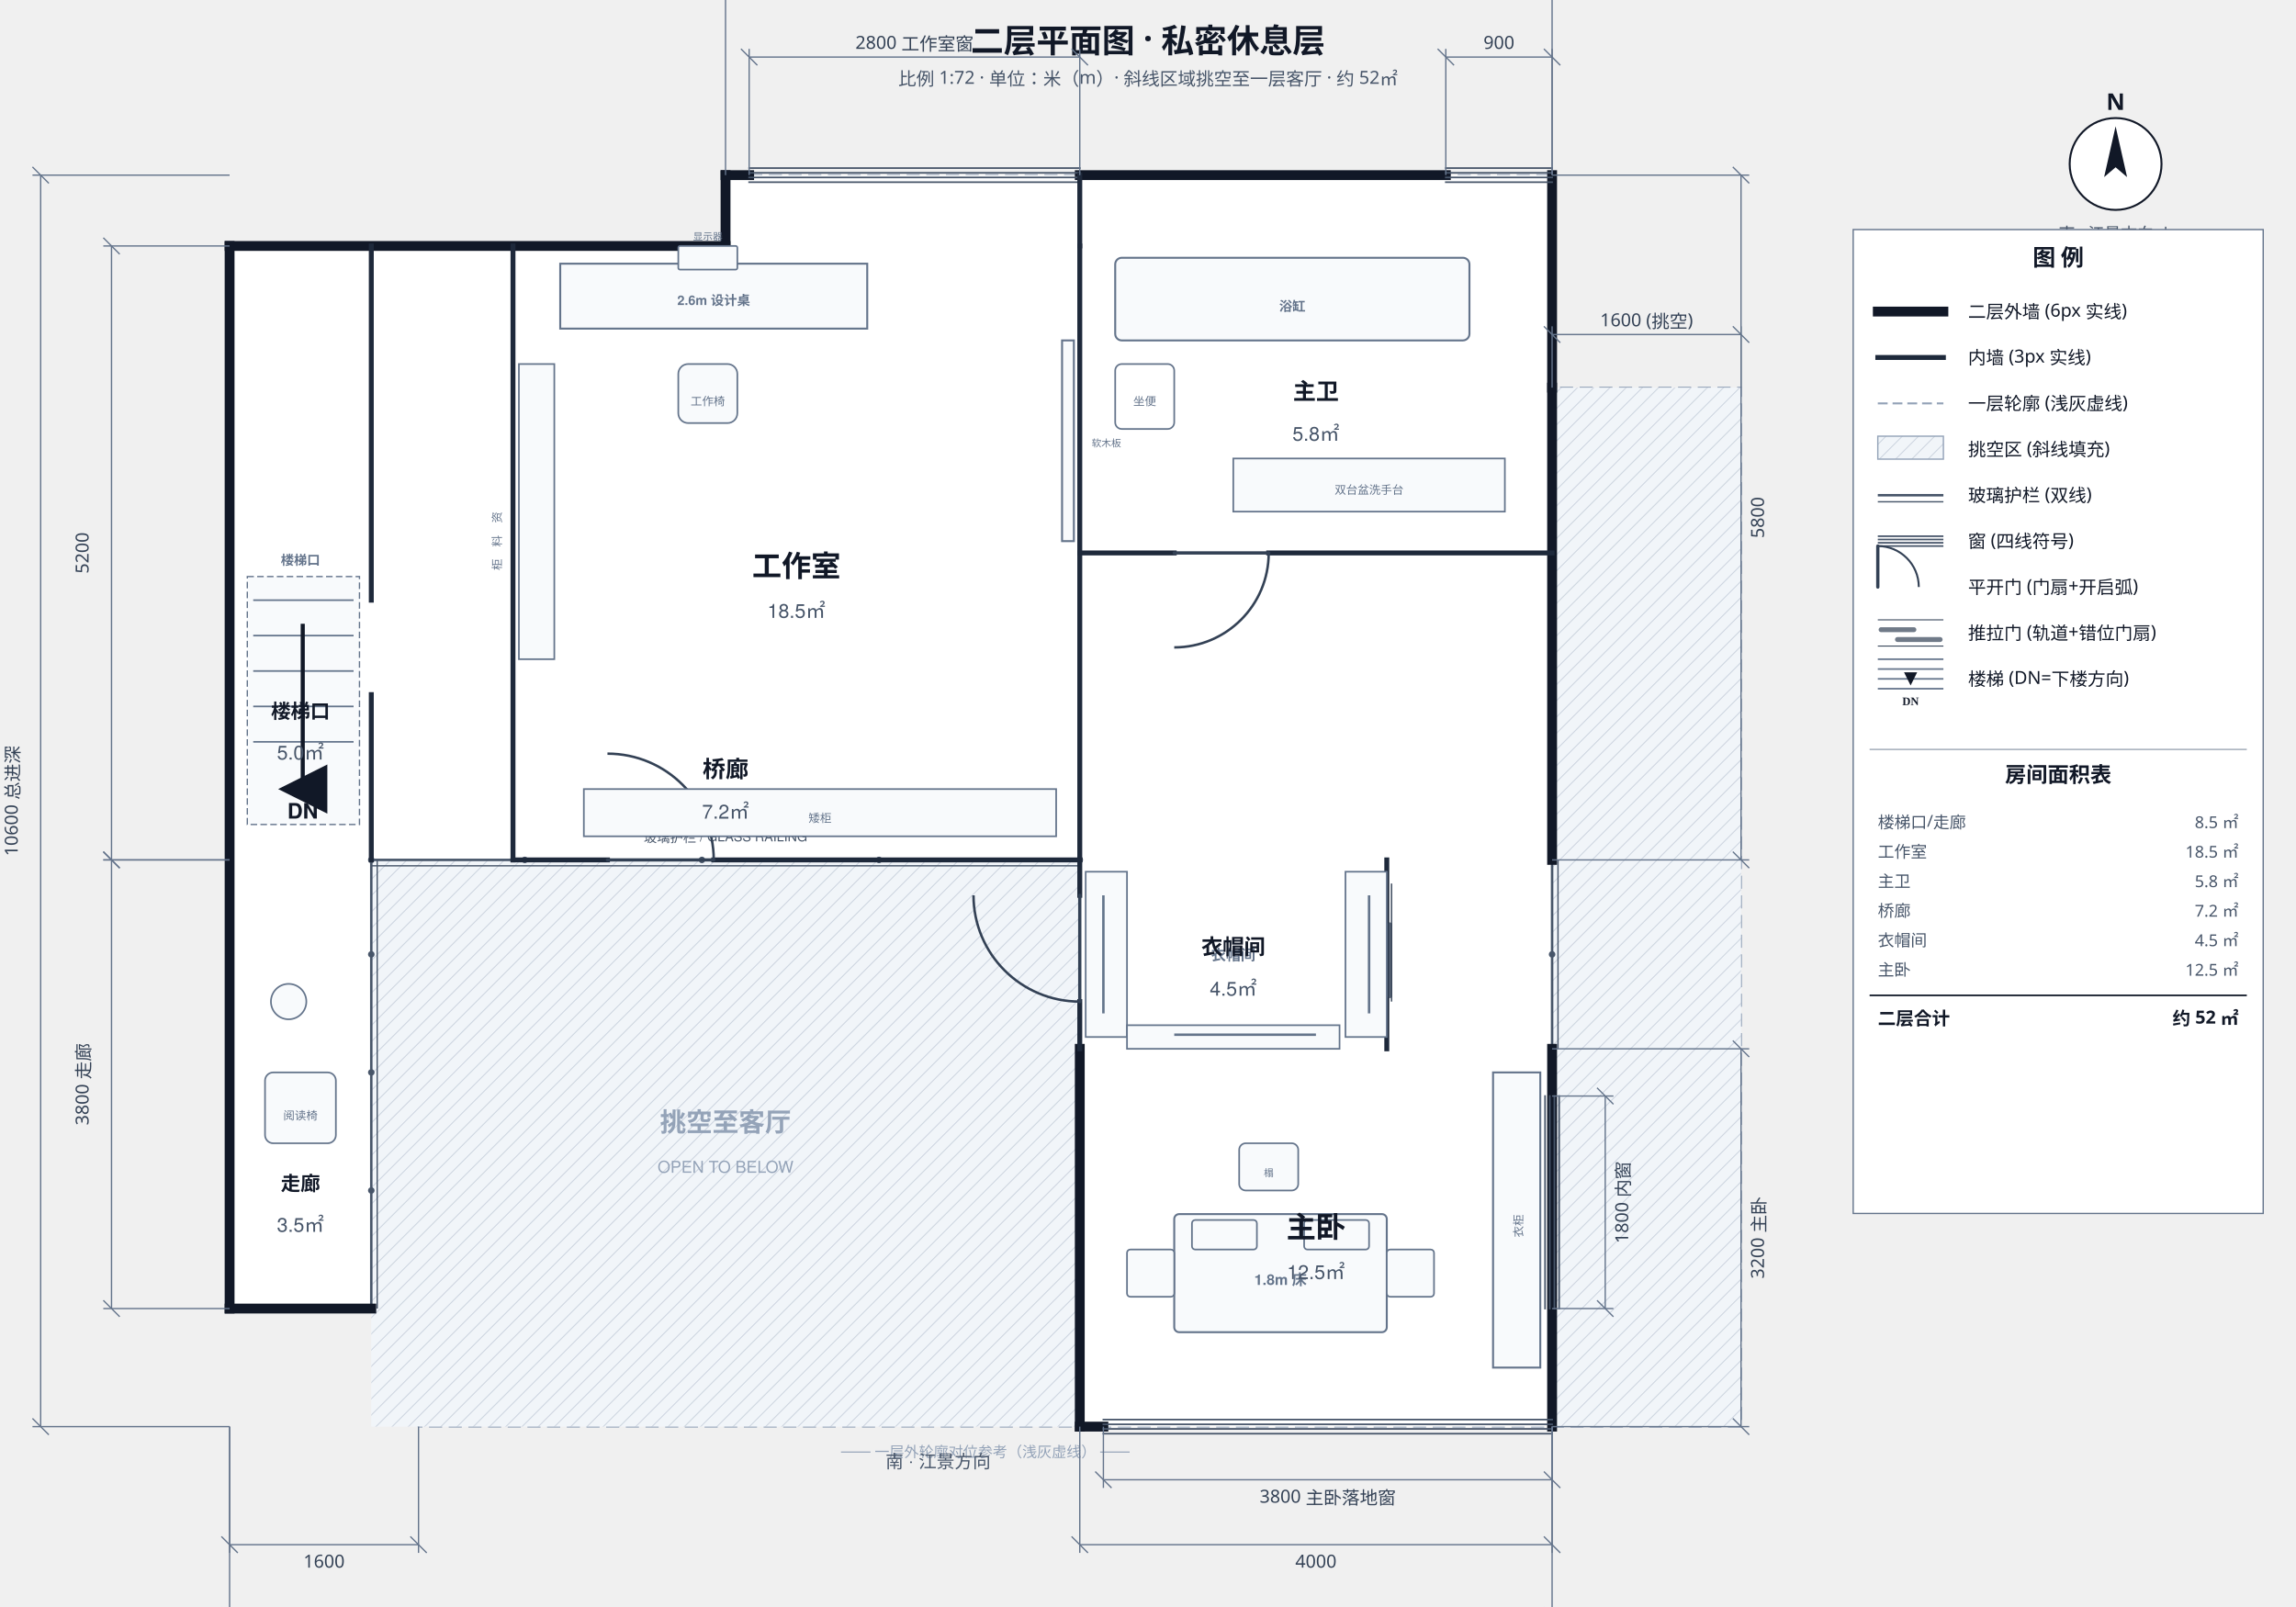
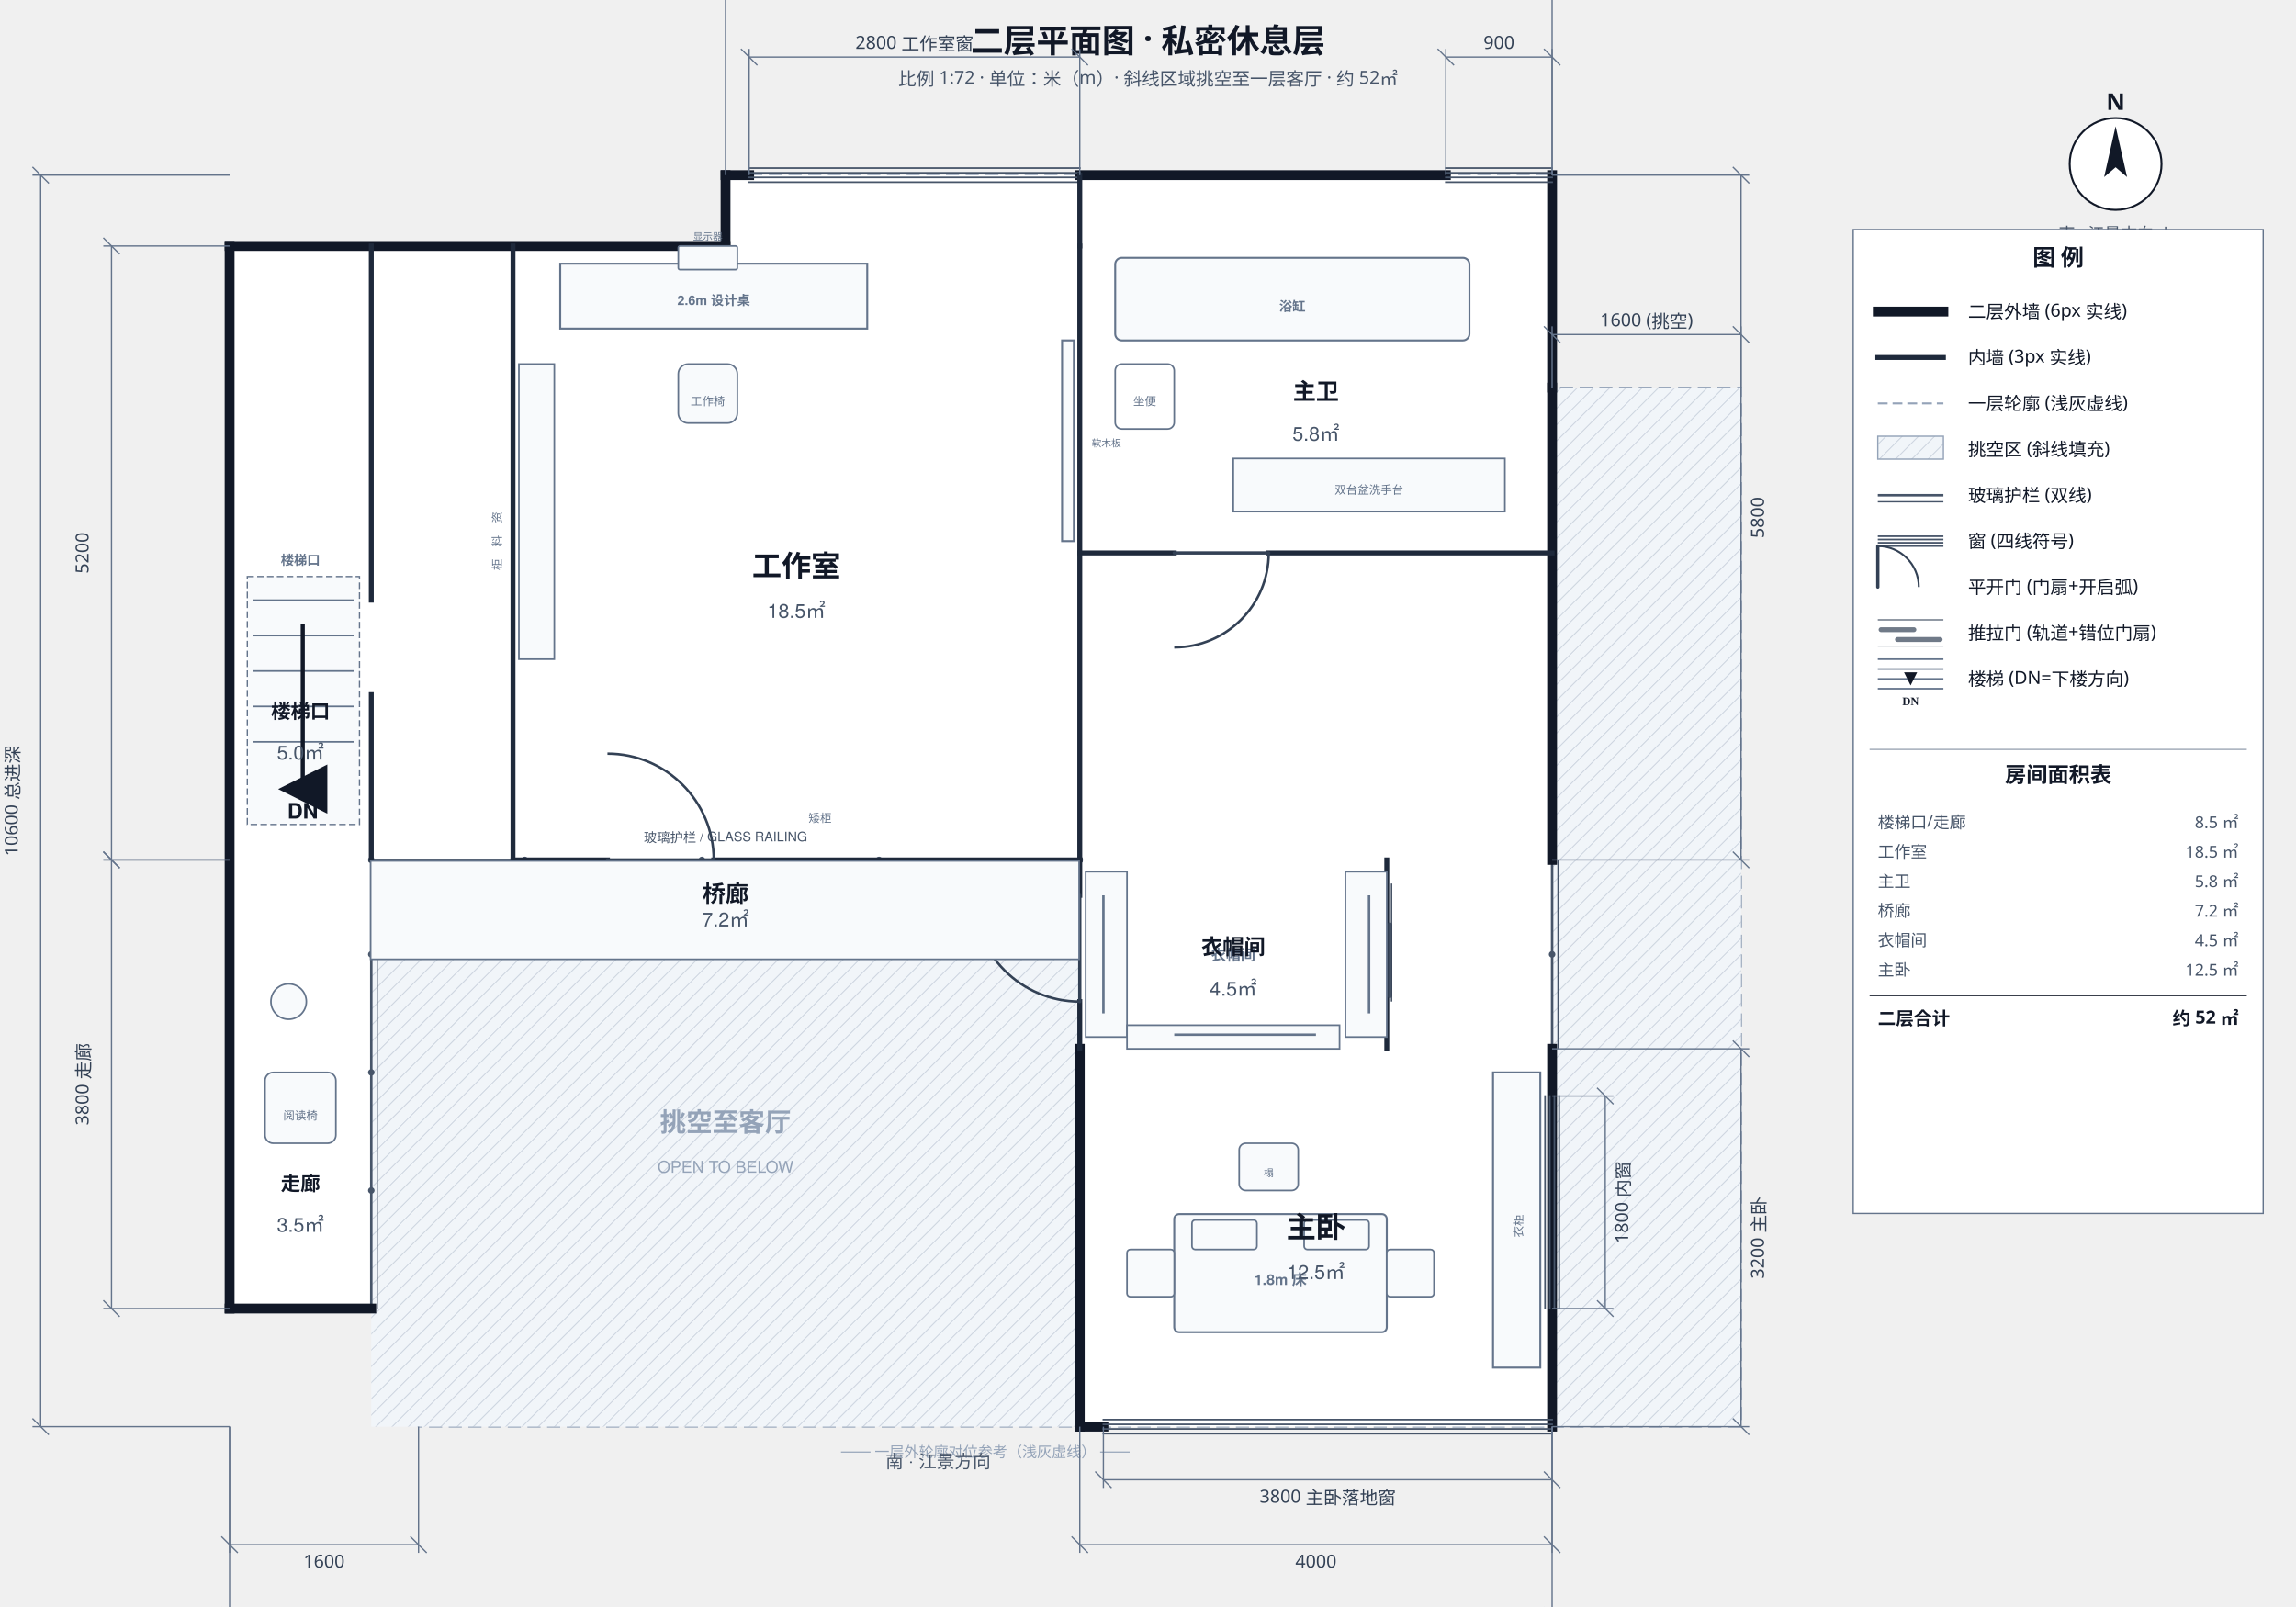
<svg xmlns="http://www.w3.org/2000/svg" width="1400" height="980" viewBox="0 0 1400 980" style="background:#FFFFFF;">
  <defs>
    <pattern id="hatchVoidL2" patternUnits="userSpaceOnUse" width="7" height="7" patternTransform="rotate(45)">
      <line x1="0" y1="0" x2="0" y2="7" stroke="#94A3B8" stroke-width="0.6" />
    </pattern>
    <marker id="arrowDnL2" markerWidth="12" markerHeight="12" refX="6" refY="6" orient="auto">
      <path d="M0,0 L6,12 L12,0 Z" fill="#111827" />
    </marker>
  </defs>
  <text x="700.0" y="32" font-size="20" fill="#111827" text-anchor="middle" font-weight="700" font-family="'PingFang SC','Microsoft YaHei',sans-serif">二层平面图 · 私密休息层</text>
  <text x="700.0" y="52" font-size="11" fill="#475569" text-anchor="middle" font-family="'PingFang SC','Microsoft YaHei',sans-serif">比例 1:72 · 单位：米（m）· 斜线区域挑空至一层客厅 · 约 52㎡</text>
  <polyline points="140.0,150.0 442.4,150.0 442.4,106.8 946.4,106.8 946.4,236.4 1061.6,236.4 1061.6,870.0 255.2,870.0 255.2,798.0 140.0,798.0" fill="none" stroke="#94A3B8" stroke-width="1.2" stroke-dasharray="8,4" stroke-linejoin="round" />
  <text x="600.8" y="888.0" font-size="9" fill="#94A3B8" text-anchor="middle" font-weight="normal" font-family="'PingFang SC','Microsoft YaHei','Helvetica Neue',sans-serif">—— 一层外轮廓对位参考（浅灰虚线） ——</text>
  <rect x="226.4" y="524.4" width="432.0" height="345.6" fill="#F1F5F9" stroke="none" />
  <rect x="226.4" y="524.4" width="432.0" height="345.6" fill="url(#hatchVoidL2)" stroke="none" opacity="0.7" />
  <rect x="946.4" y="236.4" width="115.2" height="633.6" fill="#F1F5F9" stroke="none" />
  <rect x="946.4" y="236.4" width="115.2" height="633.6" fill="url(#hatchVoidL2)" stroke="none" opacity="0.7" />
  <text x="442.4" y="690.0" font-size="16" fill="#94A3B8" text-anchor="middle" font-weight="700" font-family="'PingFang SC','Microsoft YaHei','Helvetica Neue',sans-serif">挑空至客厅</text>
  <text x="442.4" y="715.2" font-size="10" fill="#94A3B8" text-anchor="middle" font-weight="normal" font-family="'PingFang SC','Microsoft YaHei','Helvetica Neue',sans-serif">OPEN TO BELOW</text>
  <polygon points="140.0,150.0 442.4,150.0 442.4,106.8 946.4,106.8 946.4,870.0 658.4,870.0 658.4,524.4 226.4,524.4 226.4,798.0 140.0,798.0" fill="#FFFFFF" stroke="none" />
  <line x1="226.4" y1="524.4" x2="658.4" y2="524.4" stroke="#475569" stroke-width="1.5" />
  <line x1="226.4" y1="528.0" x2="658.4" y2="528.0" stroke="#475569" stroke-width="0.8" />
  <line x1="946.4" y1="524.4" x2="946.4" y2="639.6" stroke="#475569" stroke-width="1.5" />
  <line x1="950.0" y1="524.4" x2="950.0" y2="639.6" stroke="#475569" stroke-width="0.8" />
  <line x1="226.4" y1="524.4" x2="226.4" y2="798.0" stroke="#475569" stroke-width="1.5" />
  <line x1="230.0" y1="524.4" x2="230.0" y2="798.0" stroke="#475569" stroke-width="0.8" />
  <circle cx="226.4" cy="524.4" r="2" fill="#475569" />
  <circle cx="320.0" cy="524.4" r="2" fill="#475569" />
  <circle cx="428.0" cy="524.4" r="2" fill="#475569" />
  <circle cx="536.0" cy="524.4" r="2" fill="#475569" />
  <circle cx="658.4" cy="524.4" r="2" fill="#475569" />
  <circle cx="946.4" cy="524.4" r="2" fill="#475569" />
  <circle cx="226.4" cy="582.0" r="2" fill="#475569" />
  <circle cx="226.4" cy="654.0" r="2" fill="#475569" />
  <circle cx="226.4" cy="726.0" r="2" fill="#475569" />
  <circle cx="226.4" cy="798.0" r="2" fill="#475569" />
  <circle cx="946.4" cy="582.0" r="2" fill="#475569" />
  <text x="442.4" y="513.6" font-size="8" fill="#475569" text-anchor="middle" font-weight="normal" font-family="'PingFang SC','Microsoft YaHei','Helvetica Neue',sans-serif">玻璃护栏 / GLASS RAILING</text>
  <line x1="140.0" y1="150.0" x2="442.4" y2="150.0" stroke="#111827" stroke-width="6" stroke-linecap="square" />
  <line x1="442.4" y1="150.0" x2="442.4" y2="106.8" stroke="#111827" stroke-width="6" stroke-linecap="square" />
  <line x1="442.4" y1="106.8" x2="456.8" y2="106.8" stroke="#111827" stroke-width="6" stroke-linecap="square" />
  <line x1="658.4" y1="106.8" x2="881.6" y2="106.8" stroke="#111827" stroke-width="6" stroke-linecap="square" />
  <line x1="946.4" y1="106.8" x2="946.4" y2="236.4" stroke="#111827" stroke-width="6" stroke-linecap="square" />
  <line x1="946.4" y1="236.4" x2="946.4" y2="524.4" stroke="#111827" stroke-width="6" stroke-linecap="square" />
  <line x1="946.4" y1="639.6" x2="946.4" y2="870.0" stroke="#111827" stroke-width="6" stroke-linecap="square" />
  <line x1="658.4" y1="870.0" x2="672.8" y2="870.0" stroke="#111827" stroke-width="6" stroke-linecap="square" />
  <line x1="658.4" y1="639.6" x2="658.4" y2="870.0" stroke="#111827" stroke-width="6" stroke-linecap="square" />
  <line x1="140.0" y1="798.0" x2="140.0" y2="150.0" stroke="#111827" stroke-width="6" stroke-linecap="square" />
  <line x1="226.4" y1="798.0" x2="140.0" y2="798.0" stroke="#111827" stroke-width="6" stroke-linecap="square" />
  <line x1="456.8" y1="102.5" x2="658.4" y2="102.5" stroke="#475569" stroke-width="1" stroke-linecap="square" />
  <line x1="456.8" y1="105.4" x2="658.4" y2="105.4" stroke="#475569" stroke-width="1" stroke-linecap="square" />
  <line x1="456.8" y1="108.2" x2="658.4" y2="108.2" stroke="#475569" stroke-width="1" stroke-linecap="square" />
  <line x1="456.8" y1="111.1" x2="658.4" y2="111.1" stroke="#475569" stroke-width="1" stroke-linecap="square" />
  <line x1="881.6" y1="102.5" x2="946.4" y2="102.5" stroke="#475569" stroke-width="1" stroke-linecap="square" />
  <line x1="881.6" y1="105.4" x2="946.4" y2="105.4" stroke="#475569" stroke-width="1" stroke-linecap="square" />
  <line x1="881.6" y1="108.2" x2="946.4" y2="108.2" stroke="#475569" stroke-width="1" stroke-linecap="square" />
  <line x1="881.6" y1="111.1" x2="946.4" y2="111.1" stroke="#475569" stroke-width="1" stroke-linecap="square" />
  <line x1="672.8" y1="865.7" x2="946.4" y2="865.7" stroke="#475569" stroke-width="1" stroke-linecap="square" />
  <line x1="672.8" y1="868.6" x2="946.4" y2="868.6" stroke="#475569" stroke-width="1" stroke-linecap="square" />
  <line x1="672.8" y1="871.4" x2="946.4" y2="871.4" stroke="#475569" stroke-width="1" stroke-linecap="square" />
  <line x1="672.8" y1="874.3" x2="946.4" y2="874.3" stroke="#475569" stroke-width="1" stroke-linecap="square" />
  <line x1="950.7" y1="668.4" x2="950.7" y2="798.0" stroke="#475569" stroke-width="1" stroke-linecap="square" />
  <line x1="947.8" y1="668.4" x2="947.8" y2="798.0" stroke="#475569" stroke-width="1" stroke-linecap="square" />
  <line x1="945.0" y1="668.4" x2="945.0" y2="798.0" stroke="#475569" stroke-width="1" stroke-linecap="square" />
  <line x1="942.1" y1="668.4" x2="942.1" y2="798.0" stroke="#475569" stroke-width="1" stroke-linecap="square" />
  <line x1="226.4" y1="150.0" x2="226.4" y2="366.0" stroke="#1E293B" stroke-width="3" stroke-linecap="square" />
  <line x1="226.4" y1="423.6" x2="226.4" y2="524.4" stroke="#1E293B" stroke-width="3" stroke-linecap="square" />
  <line x1="312.8" y1="150.0" x2="312.8" y2="524.4" stroke="#1E293B" stroke-width="3" stroke-linecap="square" />
  <line x1="658.4" y1="106.8" x2="658.4" y2="150.0" stroke="#1E293B" stroke-width="3" stroke-linecap="square" />
  <line x1="658.4" y1="150.0" x2="658.4" y2="524.4" stroke="#1E293B" stroke-width="3" stroke-linecap="square" />
  <line x1="658.4" y1="337.2" x2="716.0" y2="337.2" stroke="#1E293B" stroke-width="3" stroke-linecap="square" />
  <line x1="773.6" y1="337.2" x2="946.4" y2="337.2" stroke="#1E293B" stroke-width="3" stroke-linecap="square" />
  <line x1="312.8" y1="524.4" x2="370.4" y2="524.4" stroke="#1E293B" stroke-width="3" stroke-linecap="square" />
  <line x1="435.2" y1="524.4" x2="658.4" y2="524.4" stroke="#1E293B" stroke-width="3" stroke-linecap="square" />
  <line x1="658.4" y1="524.4" x2="658.4" y2="546.0" stroke="#1E293B" stroke-width="3" stroke-linecap="square" />
  <line x1="658.4" y1="610.8" x2="658.4" y2="639.6" stroke="#1E293B" stroke-width="3" stroke-linecap="square" />
  <line x1="845.6" y1="524.4" x2="845.6" y2="639.6" stroke="#1E293B" stroke-width="3" stroke-linecap="square" />
  <line x1="370.4" y1="524.4" x2="435.2" y2="524.4" stroke="#334155" stroke-width="2" stroke-linecap="round" />
  <path d="M 435.2 524.4 A 64.8 64.8 0 0 0 370.4 459.6" fill="none" stroke="#334155" stroke-width="1.5" />
  <line x1="716.0" y1="337.2" x2="773.6" y2="337.2" stroke="#334155" stroke-width="2" stroke-linecap="round" />
  <path d="M 773.6 337.2 A 57.6 57.6 0 0 1 716.0 394.8" fill="none" stroke="#334155" stroke-width="1.5" />
  <line x1="658.4" y1="546.0" x2="658.4" y2="610.8" stroke="#334155" stroke-width="2" stroke-linecap="round" />
  <path d="M 658.4 610.8 A 64.8 64.8 0 0 1 593.6 546.0" fill="none" stroke="#334155" stroke-width="1.5" />
  <line x1="842.7" y1="538.8" x2="842.7" y2="610.8" stroke="#334155" stroke-width="0.8" />
  <line x1="848.5" y1="538.8" x2="848.5" y2="610.8" stroke="#334155" stroke-width="0.8" />
  <line x1="843.8" y1="542.4" x2="843.8" y2="585.6" stroke="#334155" stroke-width="3" stroke-linecap="round" opacity="0.8" />
  <line x1="847.4" y1="564.0" x2="847.4" y2="607.2" stroke="#334155" stroke-width="3" stroke-linecap="round" opacity="0.8" />
  <rect x="150.8" y="351.6" width="68.4" height="151.2" fill="#F8FAFC" stroke="#64748B" stroke-width="0.8" stroke-dasharray="4,2" />
  <line x1="154.4" y1="366.0" x2="215.6" y2="366.0" stroke="#64748B" stroke-width="1" />
  <line x1="154.4" y1="387.6" x2="215.6" y2="387.6" stroke="#64748B" stroke-width="1" />
  <line x1="154.4" y1="409.2" x2="215.6" y2="409.2" stroke="#64748B" stroke-width="1" />
  <line x1="154.4" y1="430.8" x2="215.6" y2="430.8" stroke="#64748B" stroke-width="1" />
  <line x1="154.4" y1="452.4" x2="215.6" y2="452.4" stroke="#64748B" stroke-width="1" />
  <text x="183.2" y="344.4" font-size="8" fill="#64748B" text-anchor="middle" font-weight="600" font-family="'PingFang SC','Microsoft YaHei','Helvetica Neue',sans-serif">楼梯口</text>
  <line x1="184.6" y1="380.4" x2="184.6" y2="481.2" stroke="#111827" stroke-width="2.5" marker-end="url(#arrowDnL2)" />
  <text x="184.6" y="499.2" font-size="13" fill="#111827" text-anchor="middle" font-weight="700" font-family="'PingFang SC','Microsoft YaHei','Helvetica Neue',sans-serif">DN</text>
  <rect x="341.6" y="160.8" width="187.2" height="39.6" fill="#F8FAFC" stroke="#64748B" stroke-width="1.2" />
  <text x="435.2" y="186.0" font-size="8" fill="#64748B" text-anchor="middle" font-weight="600" font-family="'PingFang SC','Microsoft YaHei','Helvetica Neue',sans-serif">2.6m 设计桌</text>
  <rect x="413.6" y="150.0" width="36.0" height="14.4" fill="#F8FAFC" stroke="#64748B" stroke-width="1" rx="1" />
  <text x="431.6" y="146.4" font-size="6" fill="#64748B" text-anchor="middle" font-weight="normal" font-family="'PingFang SC','Microsoft YaHei','Helvetica Neue',sans-serif">显示器</text>
  <rect x="413.6" y="222.0" width="36.0" height="36.0" fill="#F8FAFC" stroke="#64748B" stroke-width="1" rx="6" />
  <text x="431.6" y="247.2" font-size="7" fill="#64748B" text-anchor="middle" font-weight="normal" font-family="'PingFang SC','Microsoft YaHei','Helvetica Neue',sans-serif">工作椅</text>
  <rect x="316.4" y="222.0" width="21.6" height="180.0" fill="#F8FAFC" stroke="#64748B" stroke-width="1" />
  <text x="305.6" y="312.0" font-size="7" fill="#64748B" text-anchor="end" font-weight="normal" font-family="'PingFang SC','Microsoft YaHei','Helvetica Neue',sans-serif" transform="rotate(-90,305.6,312.0)">资</text>
  <text x="305.6" y="326.4" font-size="7" fill="#64748B" text-anchor="end" font-weight="normal" font-family="'PingFang SC','Microsoft YaHei','Helvetica Neue',sans-serif" transform="rotate(-90,305.6,326.4)">料</text>
  <text x="305.6" y="340.8" font-size="7" fill="#64748B" text-anchor="end" font-weight="normal" font-family="'PingFang SC','Microsoft YaHei','Helvetica Neue',sans-serif" transform="rotate(-90,305.6,340.8)">柜</text>
-   <rect x="356.0" y="481.2" width="288.0" height="28.8" fill="#F8FAFC" stroke="#64748B" stroke-width="1" />
+   <rect x="226.0" y="525" width="432.0" height="60" fill="#F8FAFC" stroke="#64748B" stroke-width="1" />
  <text x="500.0" y="501.4" font-size="7" fill="#64748B" text-anchor="middle" font-weight="normal" font-family="'PingFang SC','Microsoft YaHei','Helvetica Neue',sans-serif">矮柜</text>
  <rect x="647.6" y="207.6" width="7.2" height="122.4" fill="#F8FAFC" stroke="#64748B" stroke-width="1.2" />
  <text x="665.6" y="272.4" font-size="6" fill="#64748B" text-anchor="start" font-weight="normal" font-family="'PingFang SC','Microsoft YaHei','Helvetica Neue',sans-serif">软木板</text>
  <rect x="680.0" y="157.2" width="216.0" height="50.4" fill="#F8FAFC" stroke="#64748B" stroke-width="1.2" rx="4" />
  <text x="788.0" y="189.6" font-size="8" fill="#64748B" text-anchor="middle" font-weight="600" font-family="'PingFang SC','Microsoft YaHei','Helvetica Neue',sans-serif">浴缸</text>
  <rect x="680.0" y="222.0" width="36.0" height="39.6" fill="none" stroke="#64748B" stroke-width="1" rx="4" />
  <text x="698.0" y="247.2" font-size="7" fill="#64748B" text-anchor="middle" font-weight="normal" font-family="'PingFang SC','Microsoft YaHei','Helvetica Neue',sans-serif">坐便</text>
  <rect x="752.0" y="279.6" width="165.6" height="32.4" fill="#F8FAFC" stroke="#64748B" stroke-width="1" />
  <text x="834.8" y="301.2" font-size="7" fill="#64748B" text-anchor="middle" font-weight="normal" font-family="'PingFang SC','Microsoft YaHei','Helvetica Neue',sans-serif">双台盆洗手台</text>
  <rect x="662.0" y="531.6" width="25.2" height="100.8" fill="#F8FAFC" stroke="#64748B" stroke-width="1" />
  <rect x="820.4" y="531.6" width="25.2" height="100.8" fill="#F8FAFC" stroke="#64748B" stroke-width="1" />
  <rect x="687.2" y="625.2" width="129.6" height="14.4" fill="#F8FAFC" stroke="#64748B" stroke-width="1" />
  <line x1="672.8" y1="546.0" x2="672.8" y2="618.0" stroke="#64748B" stroke-width="1.5" />
  <line x1="834.8" y1="546.0" x2="834.8" y2="618.0" stroke="#64748B" stroke-width="1.5" />
  <line x1="716.0" y1="631.0" x2="802.4" y2="631.0" stroke="#64748B" stroke-width="1.5" />
  <text x="752.0" y="585.6" font-size="9" fill="#64748B" text-anchor="middle" font-weight="600" font-family="'PingFang SC','Microsoft YaHei','Helvetica Neue',sans-serif">衣帽间</text>
  <rect x="716.0" y="740.4" width="129.6" height="72.0" fill="#F8FAFC" stroke="#64748B" stroke-width="1.2" rx="3" />
  <text x="780.8" y="783.6" font-size="9" fill="#64748B" text-anchor="middle" font-weight="600" font-family="'PingFang SC','Microsoft YaHei','Helvetica Neue',sans-serif">1.8m 床</text>
  <rect x="726.8" y="744.0" width="39.6" height="18.0" fill="#F8FAFC" stroke="#64748B" stroke-width="1" rx="2" />
  <rect x="795.2" y="744.0" width="39.6" height="18.0" fill="#F8FAFC" stroke="#64748B" stroke-width="1" rx="2" />
  <rect x="687.2" y="762.0" width="28.8" height="28.8" fill="#F8FAFC" stroke="#64748B" stroke-width="1" rx="2" />
  <rect x="845.6" y="762.0" width="28.8" height="28.8" fill="#F8FAFC" stroke="#64748B" stroke-width="1" rx="2" />
  <rect x="910.4" y="654.0" width="28.8" height="180.0" fill="#F8FAFC" stroke="#64748B" stroke-width="1.2" />
  <text x="928.4" y="747.6" font-size="7" fill="#64748B" text-anchor="middle" font-weight="normal" font-family="'PingFang SC','Microsoft YaHei','Helvetica Neue',sans-serif" transform="rotate(-90,928.4,747.6)">衣柜</text>
  <rect x="755.6" y="697.2" width="36.0" height="28.8" fill="#F8FAFC" stroke="#64748B" stroke-width="1" rx="4" />
  <text x="773.6" y="717.4" font-size="6" fill="#64748B" text-anchor="middle" font-weight="normal" font-family="'PingFang SC','Microsoft YaHei','Helvetica Neue',sans-serif">榻</text>
  <rect x="161.6" y="654.0" width="43.2" height="43.2" fill="#F8FAFC" stroke="#64748B" stroke-width="1" rx="5" />
  <text x="183.2" y="682.8" font-size="7" fill="#64748B" text-anchor="middle" font-weight="normal" font-family="'PingFang SC','Microsoft YaHei','Helvetica Neue',sans-serif">阅读椅</text>
  <circle cx="176.0" cy="610.8" r="10.8" fill="#F8FAFC" stroke="#64748B" stroke-width="1" />
  <text x="183.2" y="438.0" font-size="12" fill="#111827" text-anchor="middle" font-weight="700" font-family="'PingFang SC','Microsoft YaHei','Helvetica Neue',sans-serif">楼梯口</text>
  <text x="183.2" y="463.2" font-size="12" fill="#475569" text-anchor="middle" font-weight="400" font-family="'PingFang SC','Microsoft YaHei','Helvetica Neue',sans-serif">5.0㎡</text>
  <text x="183.2" y="726.0" font-size="12" fill="#111827" text-anchor="middle" font-weight="700" font-family="'PingFang SC','Microsoft YaHei','Helvetica Neue',sans-serif">走廊</text>
  <text x="183.2" y="751.2" font-size="12" fill="#475569" text-anchor="middle" font-weight="400" font-family="'PingFang SC','Microsoft YaHei','Helvetica Neue',sans-serif">3.5㎡</text>
  <text x="485.6" y="351.6" font-size="18" fill="#111827" text-anchor="middle" font-weight="700" font-family="'PingFang SC','Microsoft YaHei','Helvetica Neue',sans-serif">工作室</text>
  <text x="485.6" y="376.8" font-size="12" fill="#475569" text-anchor="middle" font-weight="400" font-family="'PingFang SC','Microsoft YaHei','Helvetica Neue',sans-serif">18.5㎡</text>
  <text x="802.4" y="243.6" font-size="14" fill="#111827" text-anchor="middle" font-weight="700" font-family="'PingFang SC','Microsoft YaHei','Helvetica Neue',sans-serif">主卫</text>
  <text x="802.4" y="268.8" font-size="12" fill="#475569" text-anchor="middle" font-weight="400" font-family="'PingFang SC','Microsoft YaHei','Helvetica Neue',sans-serif">5.8㎡</text>
-   <text x="442.4" y="474.0" font-size="14" fill="#111827" text-anchor="middle" font-weight="700" font-family="'PingFang SC','Microsoft YaHei','Helvetica Neue',sans-serif">桥廊</text>
-   <text x="442.4" y="499.2" font-size="12" fill="#475569" text-anchor="middle" font-weight="400" font-family="'PingFang SC','Microsoft YaHei','Helvetica Neue',sans-serif">7.2㎡</text>
+   <text x="442.4" y="550.0" font-size="14" fill="#111827" text-anchor="middle" font-weight="700" font-family="'PingFang SC','Microsoft YaHei','Helvetica Neue',sans-serif">桥廊</text>
+   <text x="442.4" y="565" font-size="12" fill="#475569" text-anchor="middle" font-weight="400" font-family="'PingFang SC','Microsoft YaHei','Helvetica Neue',sans-serif">7.2㎡</text>
  <text x="752.0" y="582.0" font-size="13" fill="#111827" text-anchor="middle" font-weight="700" font-family="'PingFang SC','Microsoft YaHei','Helvetica Neue',sans-serif">衣帽间</text>
  <text x="752.0" y="607.2" font-size="12" fill="#475569" text-anchor="middle" font-weight="400" font-family="'PingFang SC','Microsoft YaHei','Helvetica Neue',sans-serif">4.5㎡</text>
  <text x="802.4" y="754.8" font-size="18" fill="#111827" text-anchor="middle" font-weight="700" font-family="'PingFang SC','Microsoft YaHei','Helvetica Neue',sans-serif">主卧</text>
  <text x="802.4" y="780.0" font-size="12" fill="#475569" text-anchor="middle" font-weight="400" font-family="'PingFang SC','Microsoft YaHei','Helvetica Neue',sans-serif">12.5㎡</text>
  <line x1="140.0" y1="870.0" x2="140.0" y2="990.2" stroke="#64748B" stroke-width="0.8" />
  <line x1="946.4" y1="870.0" x2="946.4" y2="990.2" stroke="#64748B" stroke-width="0.8" />
  <line x1="140.0" y1="985.2" x2="946.4" y2="985.2" stroke="#64748B" stroke-width="0.8" />
  <line x1="135.0" y1="980.2" x2="145.0" y2="990.2" stroke="#64748B" stroke-width="0.8" />
  <line x1="941.4" y1="980.2" x2="951.4" y2="990.2" stroke="#64748B" stroke-width="0.8" />
  <text x="543.2" y="999.2" font-size="11" fill="#334155" text-anchor="middle" font-family="'PingFang SC','Microsoft YaHei',sans-serif">11200 楼板总宽</text>
  <line x1="140.0" y1="870.0" x2="140.0" y2="947.0" stroke="#64748B" stroke-width="0.8" />
  <line x1="255.2" y1="870.0" x2="255.2" y2="947.0" stroke="#64748B" stroke-width="0.8" />
  <line x1="140.0" y1="942.0" x2="255.2" y2="942.0" stroke="#64748B" stroke-width="0.8" />
  <line x1="135.0" y1="937.0" x2="145.0" y2="947.0" stroke="#64748B" stroke-width="0.8" />
  <line x1="250.2" y1="937.0" x2="260.2" y2="947.0" stroke="#64748B" stroke-width="0.8" />
  <text x="197.6" y="956.0" font-size="11" fill="#334155" text-anchor="middle" font-family="'PingFang SC','Microsoft YaHei',sans-serif">1600</text>
  <line x1="658.4" y1="870.0" x2="658.4" y2="947.0" stroke="#64748B" stroke-width="0.8" />
  <line x1="946.4" y1="870.0" x2="946.4" y2="947.0" stroke="#64748B" stroke-width="0.8" />
  <line x1="658.4" y1="942.0" x2="946.4" y2="942.0" stroke="#64748B" stroke-width="0.8" />
  <line x1="653.4" y1="937.0" x2="663.4" y2="947.0" stroke="#64748B" stroke-width="0.8" />
  <line x1="941.4" y1="937.0" x2="951.4" y2="947.0" stroke="#64748B" stroke-width="0.8" />
  <text x="802.4" y="956.0" font-size="11" fill="#334155" text-anchor="middle" font-family="'PingFang SC','Microsoft YaHei',sans-serif">4000</text>
  <line x1="672.8" y1="870.0" x2="672.8" y2="907.4" stroke="#64748B" stroke-width="0.8" />
  <line x1="946.4" y1="870.0" x2="946.4" y2="907.4" stroke="#64748B" stroke-width="0.8" />
  <line x1="672.8" y1="902.4" x2="946.4" y2="902.4" stroke="#64748B" stroke-width="0.8" />
  <line x1="667.8" y1="897.4" x2="677.8" y2="907.4" stroke="#64748B" stroke-width="0.8" />
  <line x1="941.4" y1="897.4" x2="951.4" y2="907.4" stroke="#64748B" stroke-width="0.8" />
  <text x="809.6" y="916.4" font-size="11" fill="#334155" text-anchor="middle" font-family="'PingFang SC','Microsoft YaHei',sans-serif">3800 主卧落地窗</text>
  <line x1="442.4" y1="106.8" x2="442.4" y2="-13.4" stroke="#64748B" stroke-width="0.8" />
  <line x1="946.4" y1="106.8" x2="946.4" y2="-13.4" stroke="#64748B" stroke-width="0.8" />
  <line x1="442.4" y1="-8.4" x2="946.4" y2="-8.4" stroke="#64748B" stroke-width="0.8" />
  <line x1="437.4" y1="-13.4" x2="447.4" y2="-3.4" stroke="#64748B" stroke-width="0.8" />
  <line x1="941.4" y1="-13.4" x2="951.4" y2="-3.4" stroke="#64748B" stroke-width="0.8" />
  <text x="694.4" y="-13.4" font-size="11" fill="#334155" text-anchor="middle" font-family="'PingFang SC','Microsoft YaHei',sans-serif">7000 北向设备带</text>
  <line x1="456.8" y1="106.8" x2="456.8" y2="29.8" stroke="#64748B" stroke-width="0.8" />
  <line x1="658.4" y1="106.8" x2="658.4" y2="29.8" stroke="#64748B" stroke-width="0.8" />
  <line x1="456.8" y1="34.8" x2="658.4" y2="34.8" stroke="#64748B" stroke-width="0.8" />
  <line x1="451.8" y1="29.8" x2="461.8" y2="39.8" stroke="#64748B" stroke-width="0.8" />
  <line x1="653.4" y1="29.8" x2="663.4" y2="39.8" stroke="#64748B" stroke-width="0.8" />
  <text x="557.6" y="29.8" font-size="11" fill="#334155" text-anchor="middle" font-family="'PingFang SC','Microsoft YaHei',sans-serif">2800 工作室窗</text>
  <line x1="881.6" y1="106.8" x2="881.6" y2="29.8" stroke="#64748B" stroke-width="0.8" />
  <line x1="946.4" y1="106.8" x2="946.4" y2="29.8" stroke="#64748B" stroke-width="0.8" />
  <line x1="881.6" y1="34.8" x2="946.4" y2="34.8" stroke="#64748B" stroke-width="0.8" />
  <line x1="876.6" y1="29.8" x2="886.6" y2="39.8" stroke="#64748B" stroke-width="0.8" />
  <line x1="941.4" y1="29.8" x2="951.4" y2="39.8" stroke="#64748B" stroke-width="0.8" />
  <text x="914.0" y="29.8" font-size="11" fill="#334155" text-anchor="middle" font-family="'PingFang SC','Microsoft YaHei',sans-serif">900</text>
  <line x1="140.0" y1="106.8" x2="19.8" y2="106.8" stroke="#64748B" stroke-width="0.8" />
  <line x1="140.0" y1="870.0" x2="19.8" y2="870.0" stroke="#64748B" stroke-width="0.8" />
  <line x1="24.8" y1="106.8" x2="24.8" y2="870.0" stroke="#64748B" stroke-width="0.8" />
  <line x1="19.8" y1="101.8" x2="29.8" y2="111.8" stroke="#64748B" stroke-width="0.8" />
  <line x1="19.8" y1="865.0" x2="29.8" y2="875.0" stroke="#64748B" stroke-width="0.8" />
  <text x="10.8" y="488.4" font-size="11" fill="#334155" text-anchor="middle" font-family="'PingFang SC','Microsoft YaHei',sans-serif" transform="rotate(-90,10.8,488.4)">10600 总进深</text>
  <line x1="140.0" y1="150.0" x2="63.0" y2="150.0" stroke="#64748B" stroke-width="0.8" />
  <line x1="140.0" y1="524.4" x2="63.0" y2="524.4" stroke="#64748B" stroke-width="0.8" />
  <line x1="68.0" y1="150.0" x2="68.0" y2="524.4" stroke="#64748B" stroke-width="0.8" />
  <line x1="63.0" y1="145.0" x2="73.0" y2="155.0" stroke="#64748B" stroke-width="0.8" />
  <line x1="63.0" y1="519.4" x2="73.0" y2="529.4" stroke="#64748B" stroke-width="0.8" />
  <text x="54.0" y="337.2" font-size="11" fill="#334155" text-anchor="middle" font-family="'PingFang SC','Microsoft YaHei',sans-serif" transform="rotate(-90,54.0,337.2)">5200</text>
  <line x1="140.0" y1="524.4" x2="63.0" y2="524.4" stroke="#64748B" stroke-width="0.8" />
  <line x1="140.0" y1="798.0" x2="63.0" y2="798.0" stroke="#64748B" stroke-width="0.8" />
  <line x1="68.0" y1="524.4" x2="68.0" y2="798.0" stroke="#64748B" stroke-width="0.8" />
  <line x1="63.0" y1="519.4" x2="73.0" y2="529.4" stroke="#64748B" stroke-width="0.8" />
  <line x1="63.0" y1="793.0" x2="73.0" y2="803.0" stroke="#64748B" stroke-width="0.8" />
  <text x="54.0" y="661.2" font-size="11" fill="#334155" text-anchor="middle" font-family="'PingFang SC','Microsoft YaHei',sans-serif" transform="rotate(-90,54.0,661.2)">3800 走廊</text>
  <line x1="946.4" y1="106.8" x2="1066.6" y2="106.8" stroke="#64748B" stroke-width="0.8" />
  <line x1="946.4" y1="524.4" x2="1066.6" y2="524.4" stroke="#64748B" stroke-width="0.8" />
  <line x1="1061.6" y1="106.8" x2="1061.6" y2="524.4" stroke="#64748B" stroke-width="0.8" />
  <line x1="1056.6" y1="101.8" x2="1066.6" y2="111.8" stroke="#64748B" stroke-width="0.8" />
  <line x1="1056.6" y1="519.4" x2="1066.6" y2="529.4" stroke="#64748B" stroke-width="0.8" />
  <text x="1075.6" y="315.6" font-size="11" fill="#334155" text-anchor="middle" font-family="'PingFang SC','Microsoft YaHei',sans-serif" transform="rotate(-90,1075.6,315.6)">5800</text>
  <line x1="946.4" y1="639.6" x2="1066.6" y2="639.6" stroke="#64748B" stroke-width="0.8" />
  <line x1="946.4" y1="870.0" x2="1066.6" y2="870.0" stroke="#64748B" stroke-width="0.8" />
  <line x1="1061.6" y1="639.6" x2="1061.6" y2="870.0" stroke="#64748B" stroke-width="0.8" />
  <line x1="1056.6" y1="634.6" x2="1066.6" y2="644.6" stroke="#64748B" stroke-width="0.8" />
  <line x1="1056.6" y1="865.0" x2="1066.6" y2="875.0" stroke="#64748B" stroke-width="0.8" />
  <text x="1075.6" y="754.8" font-size="11" fill="#334155" text-anchor="middle" font-family="'PingFang SC','Microsoft YaHei',sans-serif" transform="rotate(-90,1075.6,754.8)">3200 主卧</text>
  <line x1="946.4" y1="668.4" x2="983.8" y2="668.4" stroke="#64748B" stroke-width="0.8" />
  <line x1="946.4" y1="798.0" x2="983.8" y2="798.0" stroke="#64748B" stroke-width="0.8" />
  <line x1="978.8" y1="668.4" x2="978.8" y2="798.0" stroke="#64748B" stroke-width="0.8" />
  <line x1="973.8" y1="663.4" x2="983.8" y2="673.4" stroke="#64748B" stroke-width="0.8" />
  <line x1="973.8" y1="793.0" x2="983.8" y2="803.0" stroke="#64748B" stroke-width="0.8" />
  <text x="992.8" y="733.2" font-size="11" fill="#334155" text-anchor="middle" font-family="'PingFang SC','Microsoft YaHei',sans-serif" transform="rotate(-90,992.8,733.2)">1800 内窗</text>
  <line x1="946.4" y1="236.4" x2="946.4" y2="199.0" stroke="#64748B" stroke-width="0.8" />
  <line x1="1061.6" y1="236.4" x2="1061.6" y2="199.0" stroke="#64748B" stroke-width="0.8" />
  <line x1="946.4" y1="204.0" x2="1061.6" y2="204.0" stroke="#64748B" stroke-width="0.8" />
  <line x1="941.4" y1="199.0" x2="951.4" y2="209.0" stroke="#64748B" stroke-width="0.8" />
  <line x1="1056.6" y1="199.0" x2="1066.6" y2="209.0" stroke="#64748B" stroke-width="0.8" />
  <text x="1004.0" y="199.0" font-size="11" fill="#334155" text-anchor="middle" font-family="'PingFang SC','Microsoft YaHei',sans-serif">1600 (挑空)</text>
  <circle cx="1290" cy="100" r="28" fill="white" stroke="#111827" stroke-width="1.2" />
  <polygon points="1290,77 1283,108 1290,102 1297,108" fill="#111827" />
  <text x="1290" y="67" font-size="14" fill="#111827" text-anchor="middle" font-weight="700" font-family="'PingFang SC','Microsoft YaHei',sans-serif">N</text>
  <text x="1290" y="146" font-size="10" fill="#475569" text-anchor="middle" font-family="'PingFang SC','Microsoft YaHei',sans-serif">南 · 江景方向 ↓</text>
  <rect x="1130" y="140" width="250" height="600" fill="white" stroke="#64748B" stroke-width="0.8" />
  <text x="1255.0" y="162" font-size="14" fill="#111827" text-anchor="middle" font-weight="700" font-family="'PingFang SC','Microsoft YaHei',sans-serif">图 例</text>
  <line x1="1145" y1="190" x2="1185" y2="190" stroke="#111827" stroke-width="6" stroke-linecap="square" />
  <text x="1200" y="194" font-size="11" fill="#111827" font-family="'PingFang SC','Microsoft YaHei',sans-serif">二层外墙 (6px 实线)</text>
  <line x1="1145" y1="218" x2="1185" y2="218" stroke="#1E293B" stroke-width="3" stroke-linecap="square" />
  <text x="1200" y="222" font-size="11" fill="#111827" font-family="'PingFang SC','Microsoft YaHei',sans-serif">内墙 (3px 实线)</text>
  <line x1="1145" y1="246" x2="1185" y2="246" stroke="#94A3B8" stroke-width="1.2" stroke-dasharray="6,3" />
  <text x="1200" y="250" font-size="11" fill="#111827" font-family="'PingFang SC','Microsoft YaHei',sans-serif">一层轮廓 (浅灰虚线)</text>
  <rect x="1145" y="266" width="40" height="14" fill="#F1F5F9" stroke="#94A3B8" stroke-width="0.8" />
  <rect x="1145" y="266" width="40" height="14" fill="url(#hatchVoidL2)" opacity="0.7" />
  <text x="1200" y="278" font-size="11" fill="#111827" font-family="'PingFang SC','Microsoft YaHei',sans-serif">挑空区 (斜线填充)</text>
  <line x1="1145" y1="302" x2="1185" y2="302" stroke="#475569" stroke-width="1.5" />
  <line x1="1145" y1="306" x2="1185" y2="306" stroke="#475569" stroke-width="0.8" />
  <text x="1200" y="306" font-size="11" fill="#111827" font-family="'PingFang SC','Microsoft YaHei',sans-serif">玻璃护栏 (双线)</text>
  <line x1="1145" y1="327" x2="1185" y2="327" stroke="#475569" stroke-width="1" />
  <line x1="1145" y1="329" x2="1185" y2="329" stroke="#475569" stroke-width="1" />
  <line x1="1145" y1="331" x2="1185" y2="331" stroke="#475569" stroke-width="1" />
  <line x1="1145" y1="333" x2="1185" y2="333" stroke="#475569" stroke-width="1" />
  <text x="1200" y="334" font-size="11" fill="#111827" font-family="'PingFang SC','Microsoft YaHei',sans-serif">窗 (四线符号)</text>
  <line x1="1145" y1="358" x2="1145" y2="333" stroke="#334155" stroke-width="2" stroke-linecap="round" />
  <path d="M 1145 333 A 25 25 0 0 1 1170 358" fill="none" stroke="#334155" stroke-width="1.2" />
  <text x="1200" y="362" font-size="11" fill="#111827" font-family="'PingFang SC','Microsoft YaHei',sans-serif">平开门 (门扇+开启弧)</text>
  <line x1="1147" y1="384" x2="1167" y2="384" stroke="#334155" stroke-width="3" opacity="0.7" stroke-linecap="round" />
  <line x1="1157" y1="390" x2="1183" y2="390" stroke="#334155" stroke-width="3" opacity="0.7" stroke-linecap="round" />
  <line x1="1145" y1="378" x2="1185" y2="378" stroke="#334155" stroke-width="0.6" />
  <line x1="1145" y1="394" x2="1185" y2="394" stroke="#334155" stroke-width="0.6" />
  <text x="1200" y="390" font-size="11" fill="#111827" font-family="'PingFang SC','Microsoft YaHei',sans-serif">推拉门 (轨道+错位门扇)</text>
  <line x1="1145" y1="402" x2="1185" y2="402" stroke="#64748B" stroke-width="1" />
  <line x1="1145" y1="408" x2="1185" y2="408" stroke="#64748B" stroke-width="1" />
  <line x1="1145" y1="414" x2="1185" y2="414" stroke="#64748B" stroke-width="1" />
  <line x1="1145" y1="420" x2="1185" y2="420" stroke="#64748B" stroke-width="1" />
  <polygon points="1165,418 1161,410 1169,410" fill="#111827" />
  <text x="1165" y="430" font-size="7" fill="#111827" text-anchor="middle" font-weight="700">DN</text>
  <text x="1200" y="418" font-size="11" fill="#111827" font-family="'PingFang SC','Microsoft YaHei',sans-serif">楼梯 (DN=下楼方向)</text>
  <line x1="1140" y1="457" x2="1370" y2="457" stroke="#64748B" stroke-width="0.5" />
  <text x="1255.0" y="477" font-size="13" fill="#111827" text-anchor="middle" font-weight="700" font-family="'PingFang SC','Microsoft YaHei',sans-serif">房间面积表</text>
  <text x="1145" y="505" font-size="10" fill="#475569" font-family="'PingFang SC','Microsoft YaHei',sans-serif">楼梯口/走廊</text>
  <text x="1365" y="505" font-size="10" fill="#475569" text-anchor="end" font-family="'PingFang SC','Microsoft YaHei',sans-serif">8.5 ㎡</text>
  <text x="1145" y="523" font-size="10" fill="#475569" font-family="'PingFang SC','Microsoft YaHei',sans-serif">工作室</text>
  <text x="1365" y="523" font-size="10" fill="#475569" text-anchor="end" font-family="'PingFang SC','Microsoft YaHei',sans-serif">18.5 ㎡</text>
  <text x="1145" y="541" font-size="10" fill="#475569" font-family="'PingFang SC','Microsoft YaHei',sans-serif">主卫</text>
  <text x="1365" y="541" font-size="10" fill="#475569" text-anchor="end" font-family="'PingFang SC','Microsoft YaHei',sans-serif">5.8 ㎡</text>
  <text x="1145" y="559" font-size="10" fill="#475569" font-family="'PingFang SC','Microsoft YaHei',sans-serif">桥廊</text>
  <text x="1365" y="559" font-size="10" fill="#475569" text-anchor="end" font-family="'PingFang SC','Microsoft YaHei',sans-serif">7.2 ㎡</text>
  <text x="1145" y="577" font-size="10" fill="#475569" font-family="'PingFang SC','Microsoft YaHei',sans-serif">衣帽间</text>
  <text x="1365" y="577" font-size="10" fill="#475569" text-anchor="end" font-family="'PingFang SC','Microsoft YaHei',sans-serif">4.5 ㎡</text>
  <text x="1145" y="595" font-size="10" fill="#475569" font-family="'PingFang SC','Microsoft YaHei',sans-serif">主卧</text>
  <text x="1365" y="595" font-size="10" fill="#475569" text-anchor="end" font-family="'PingFang SC','Microsoft YaHei',sans-serif">12.5 ㎡</text>
  <line x1="1140" y1="607" x2="1370" y2="607" stroke="#111827" stroke-width="1" />
  <text x="1145" y="625" font-size="11" fill="#111827" font-weight="700" font-family="'PingFang SC','Microsoft YaHei',sans-serif">二层合计</text>
  <text x="1365" y="625" font-size="11" fill="#111827" font-weight="700" text-anchor="end" font-family="'PingFang SC','Microsoft YaHei',sans-serif">约 52 ㎡</text>
  <text x="572.0" y="895.2" font-size="11" fill="#475569" text-anchor="middle" font-weight="normal" font-family="'PingFang SC','Microsoft YaHei','Helvetica Neue',sans-serif">南 · 江景方向</text>
</svg>
